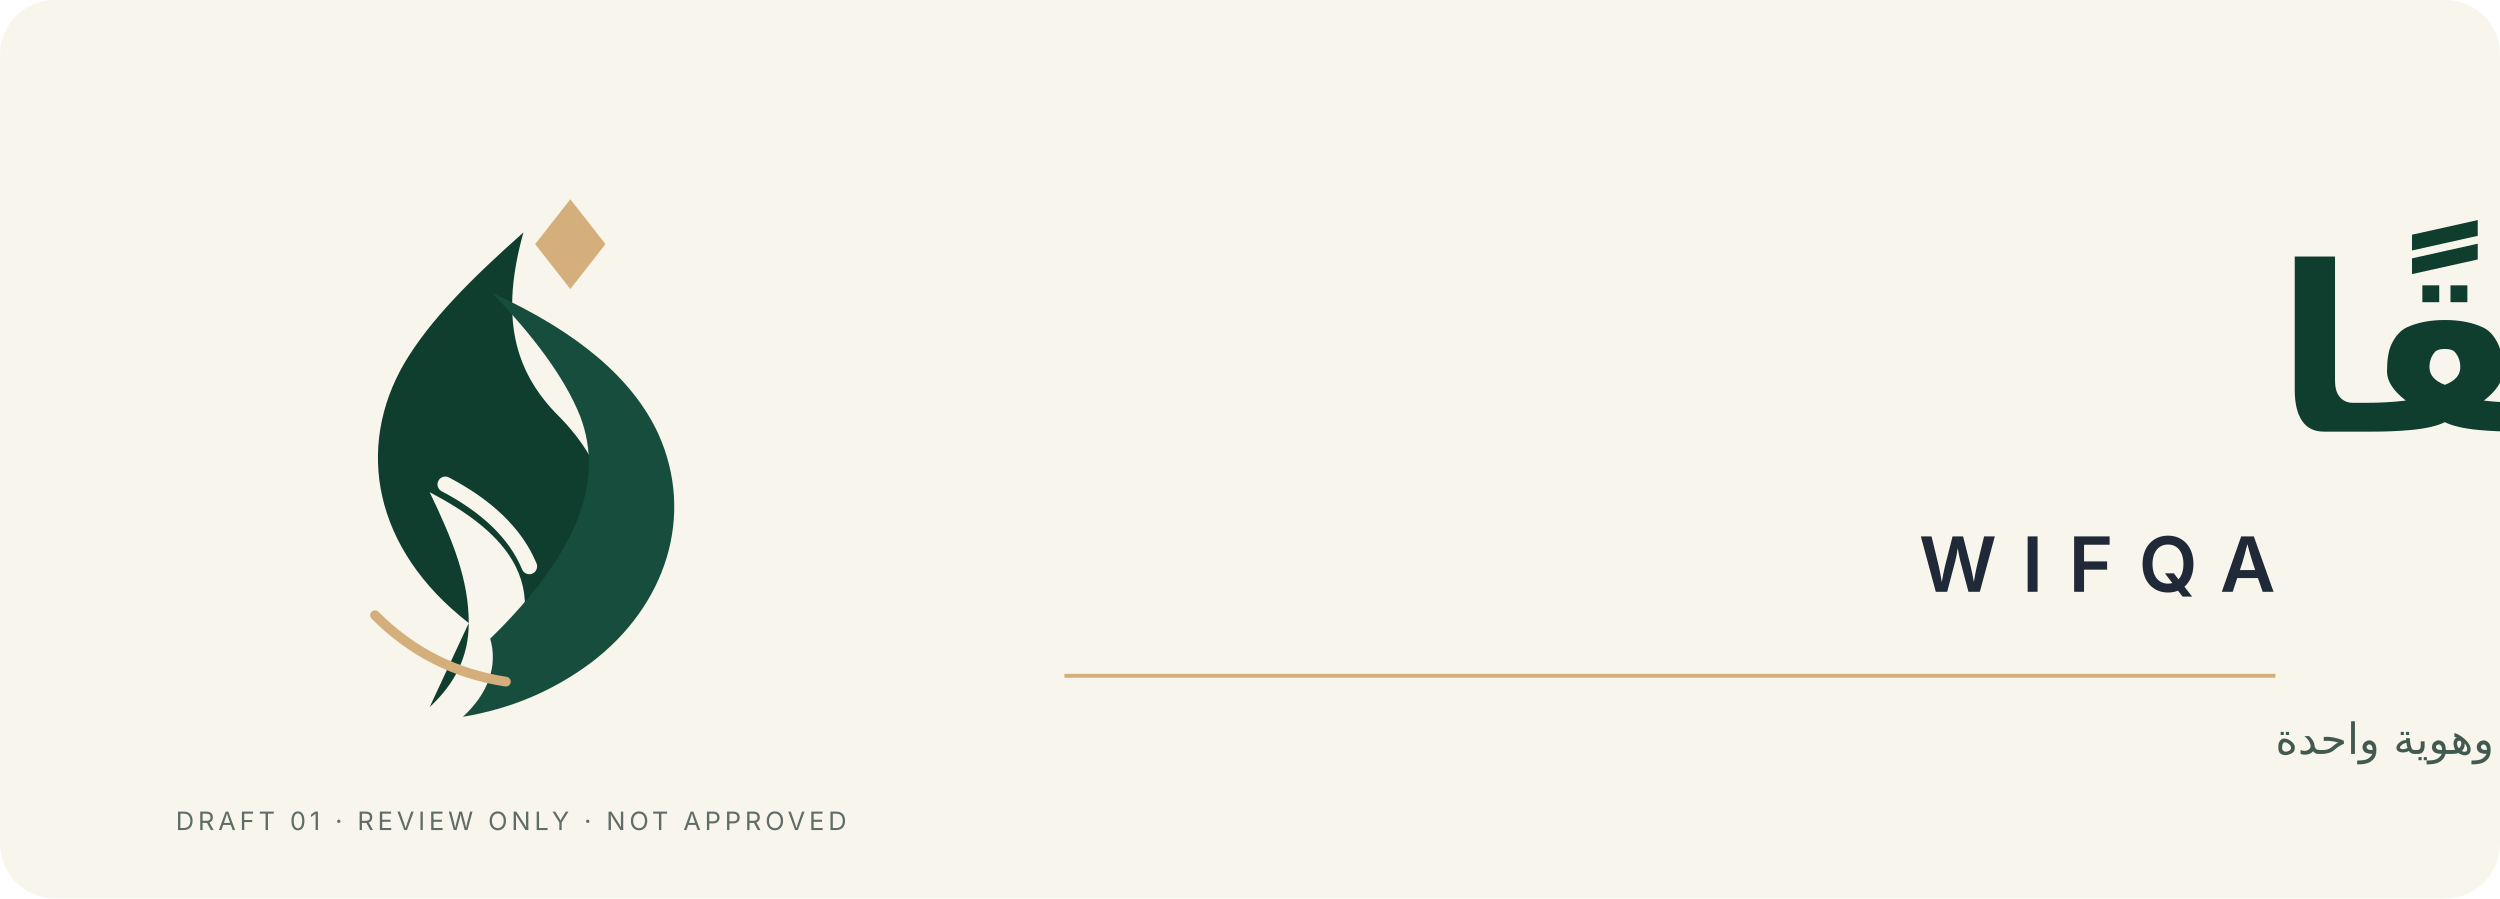
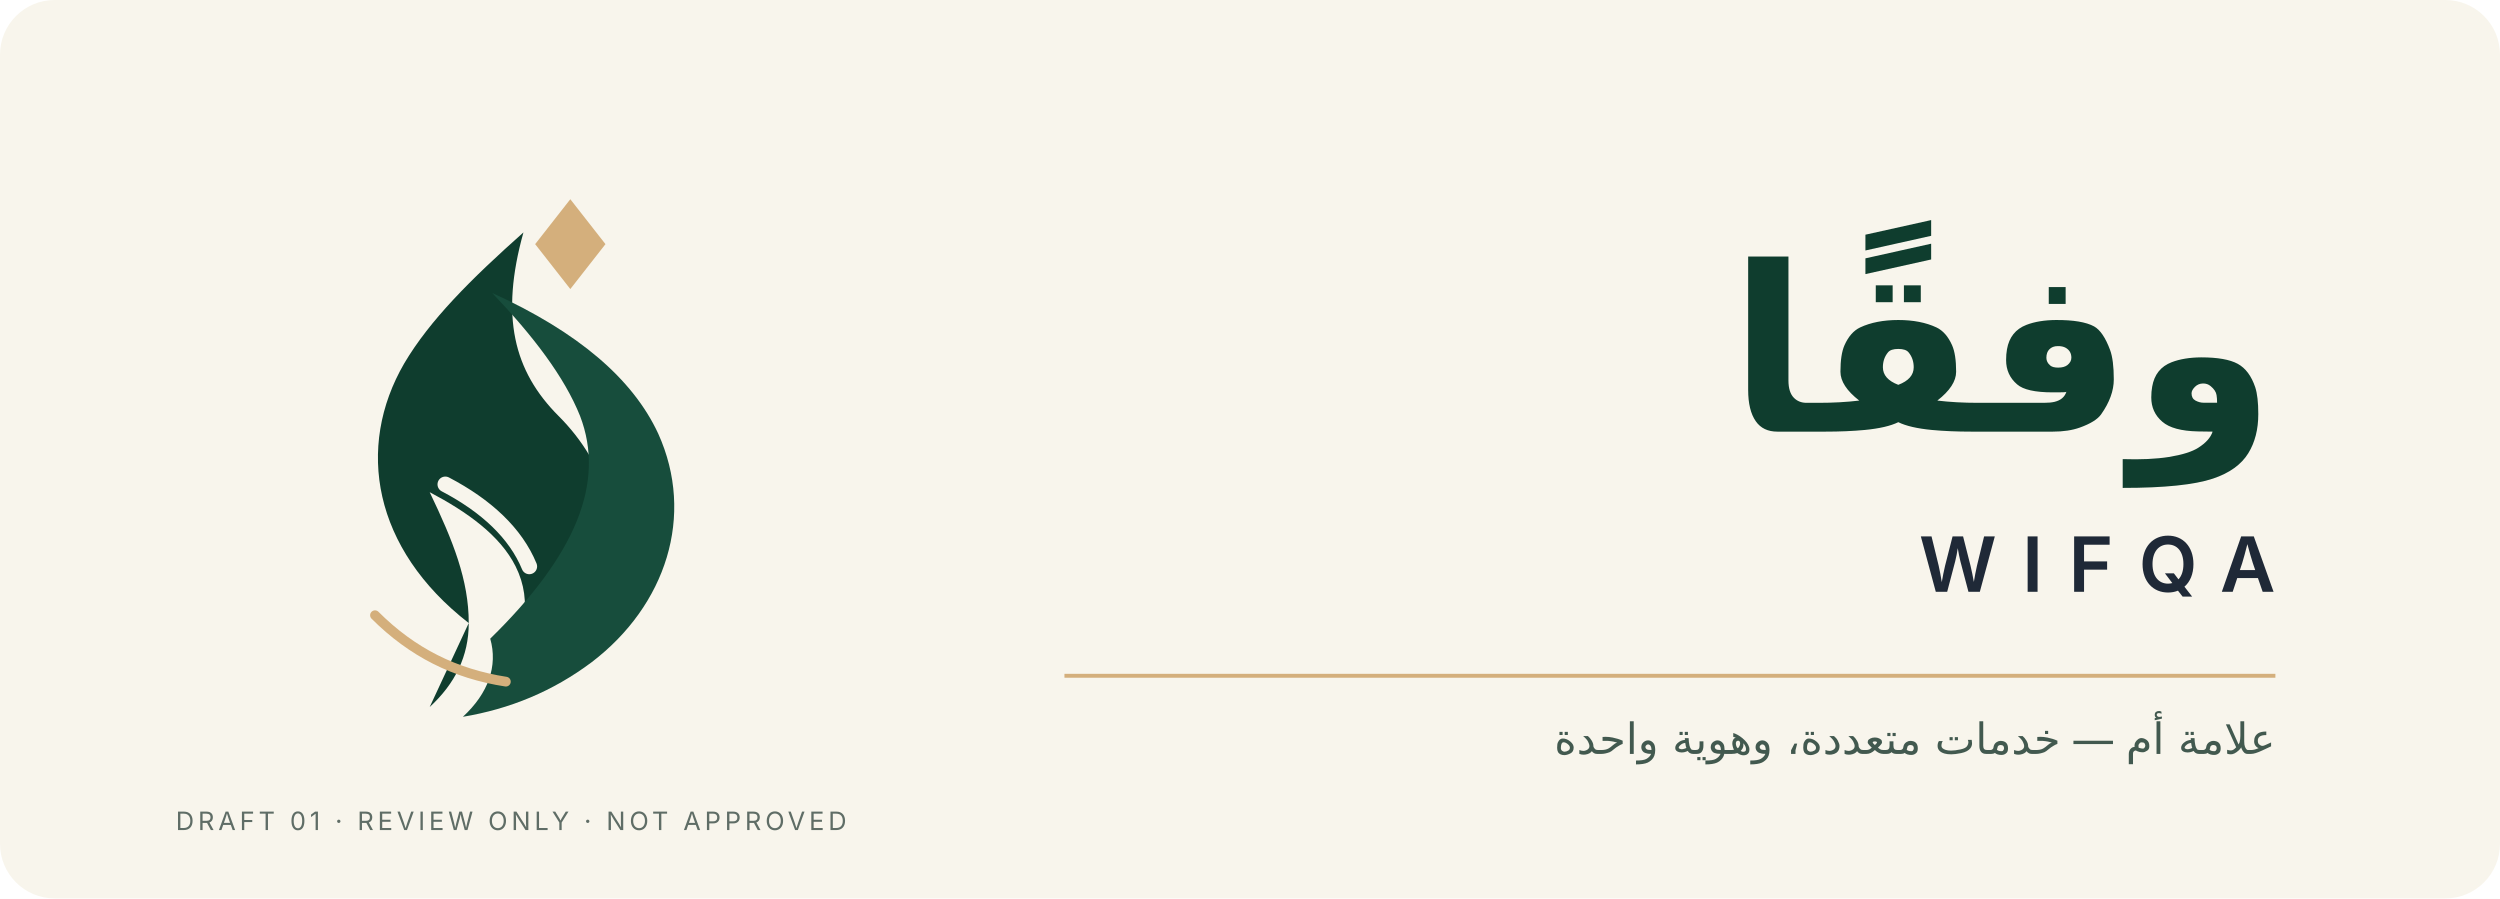
<svg xmlns="http://www.w3.org/2000/svg" width="1280" height="460" viewBox="0 0 1280 460" role="img" aria-labelledby="title desc">
  <rect width="1280" height="460" rx="28" fill="#F8F5EC" />
  <g transform="translate(100 74)">
    <path d="M140 245C91 207 82 155 107 112c13-22 34-43 61-67-12 43-5 71 18 94 25 25 34 58 23 86-9 24-28 39-55 48 15-19 19-39 10-57-8-16-25-28-44-38 12 25 20 45 20 67 0 17-7 31-20 43Z" fill="#0F3D2E" />
    <path d="M151 253c44-43 59-80 46-114-8-20-24-41-45-63 44 20 72 44 85 72 19 42 4 88-34 117-20 15-42 24-66 28 13-12 18-26 14-40Z" fill="#174D3C" />
    <path d="M128 174c21 11 36 25 43 42" fill="none" stroke="#F8F5EC" stroke-width="8" stroke-linecap="round" />
    <path d="M174 51 192 28 210 51 192 74Z" fill="#D4AF7C" />
    <path d="M92 241c19 19 41 30 67 34" fill="none" stroke="#D4AF7C" stroke-width="5" stroke-linecap="round" />
  </g>
-   <text x="1165" y="221" text-anchor="end" direction="rtl" unicode-bidi="plaintext" font-family="Tajawal, 'IBM Plex Arabic', Tahoma, sans-serif" font-size="118" font-weight="700" fill="#0F3D2E">وفقًا</text>
+   <text x="1165" y="221" text-anchor="start" direction="rtl" unicode-bidi="plaintext" font-family="Tajawal, 'IBM Plex Arabic', Tahoma, sans-serif" font-size="118" font-weight="700" fill="#0F3D2E">وفقًا</text>
  <text x="1165" y="303" text-anchor="end" font-family="Inter, 'Plus Jakarta Sans', Arial, sans-serif" font-size="39" font-weight="600" letter-spacing="13" fill="#1F2937">WIFQA</text>
  <path d="M545 346h620" stroke="#D4AF7C" stroke-width="2" />
-   <text x="1165" y="386" text-anchor="end" direction="rtl" unicode-bidi="plaintext" font-family="Tajawal, 'IBM Plex Arabic', Tahoma, sans-serif" font-size="22" fill="#42594F">علامة أم — خدمات متعددة، وهوية واحدة</text>
+   <text x="1165" y="386" text-anchor="start" direction="rtl" unicode-bidi="plaintext" font-family="Tajawal, 'IBM Plex Arabic', Tahoma, sans-serif" font-size="22" fill="#42594F">علامة أم — خدمات متعددة، وهوية واحدة</text>
  <text x="90" y="425" font-family="Inter, Arial, sans-serif" font-size="13" letter-spacing="2" fill="#5F6D66">DRAFT 01 · REVIEW ONLY · NOT APPROVED</text>
</svg>
